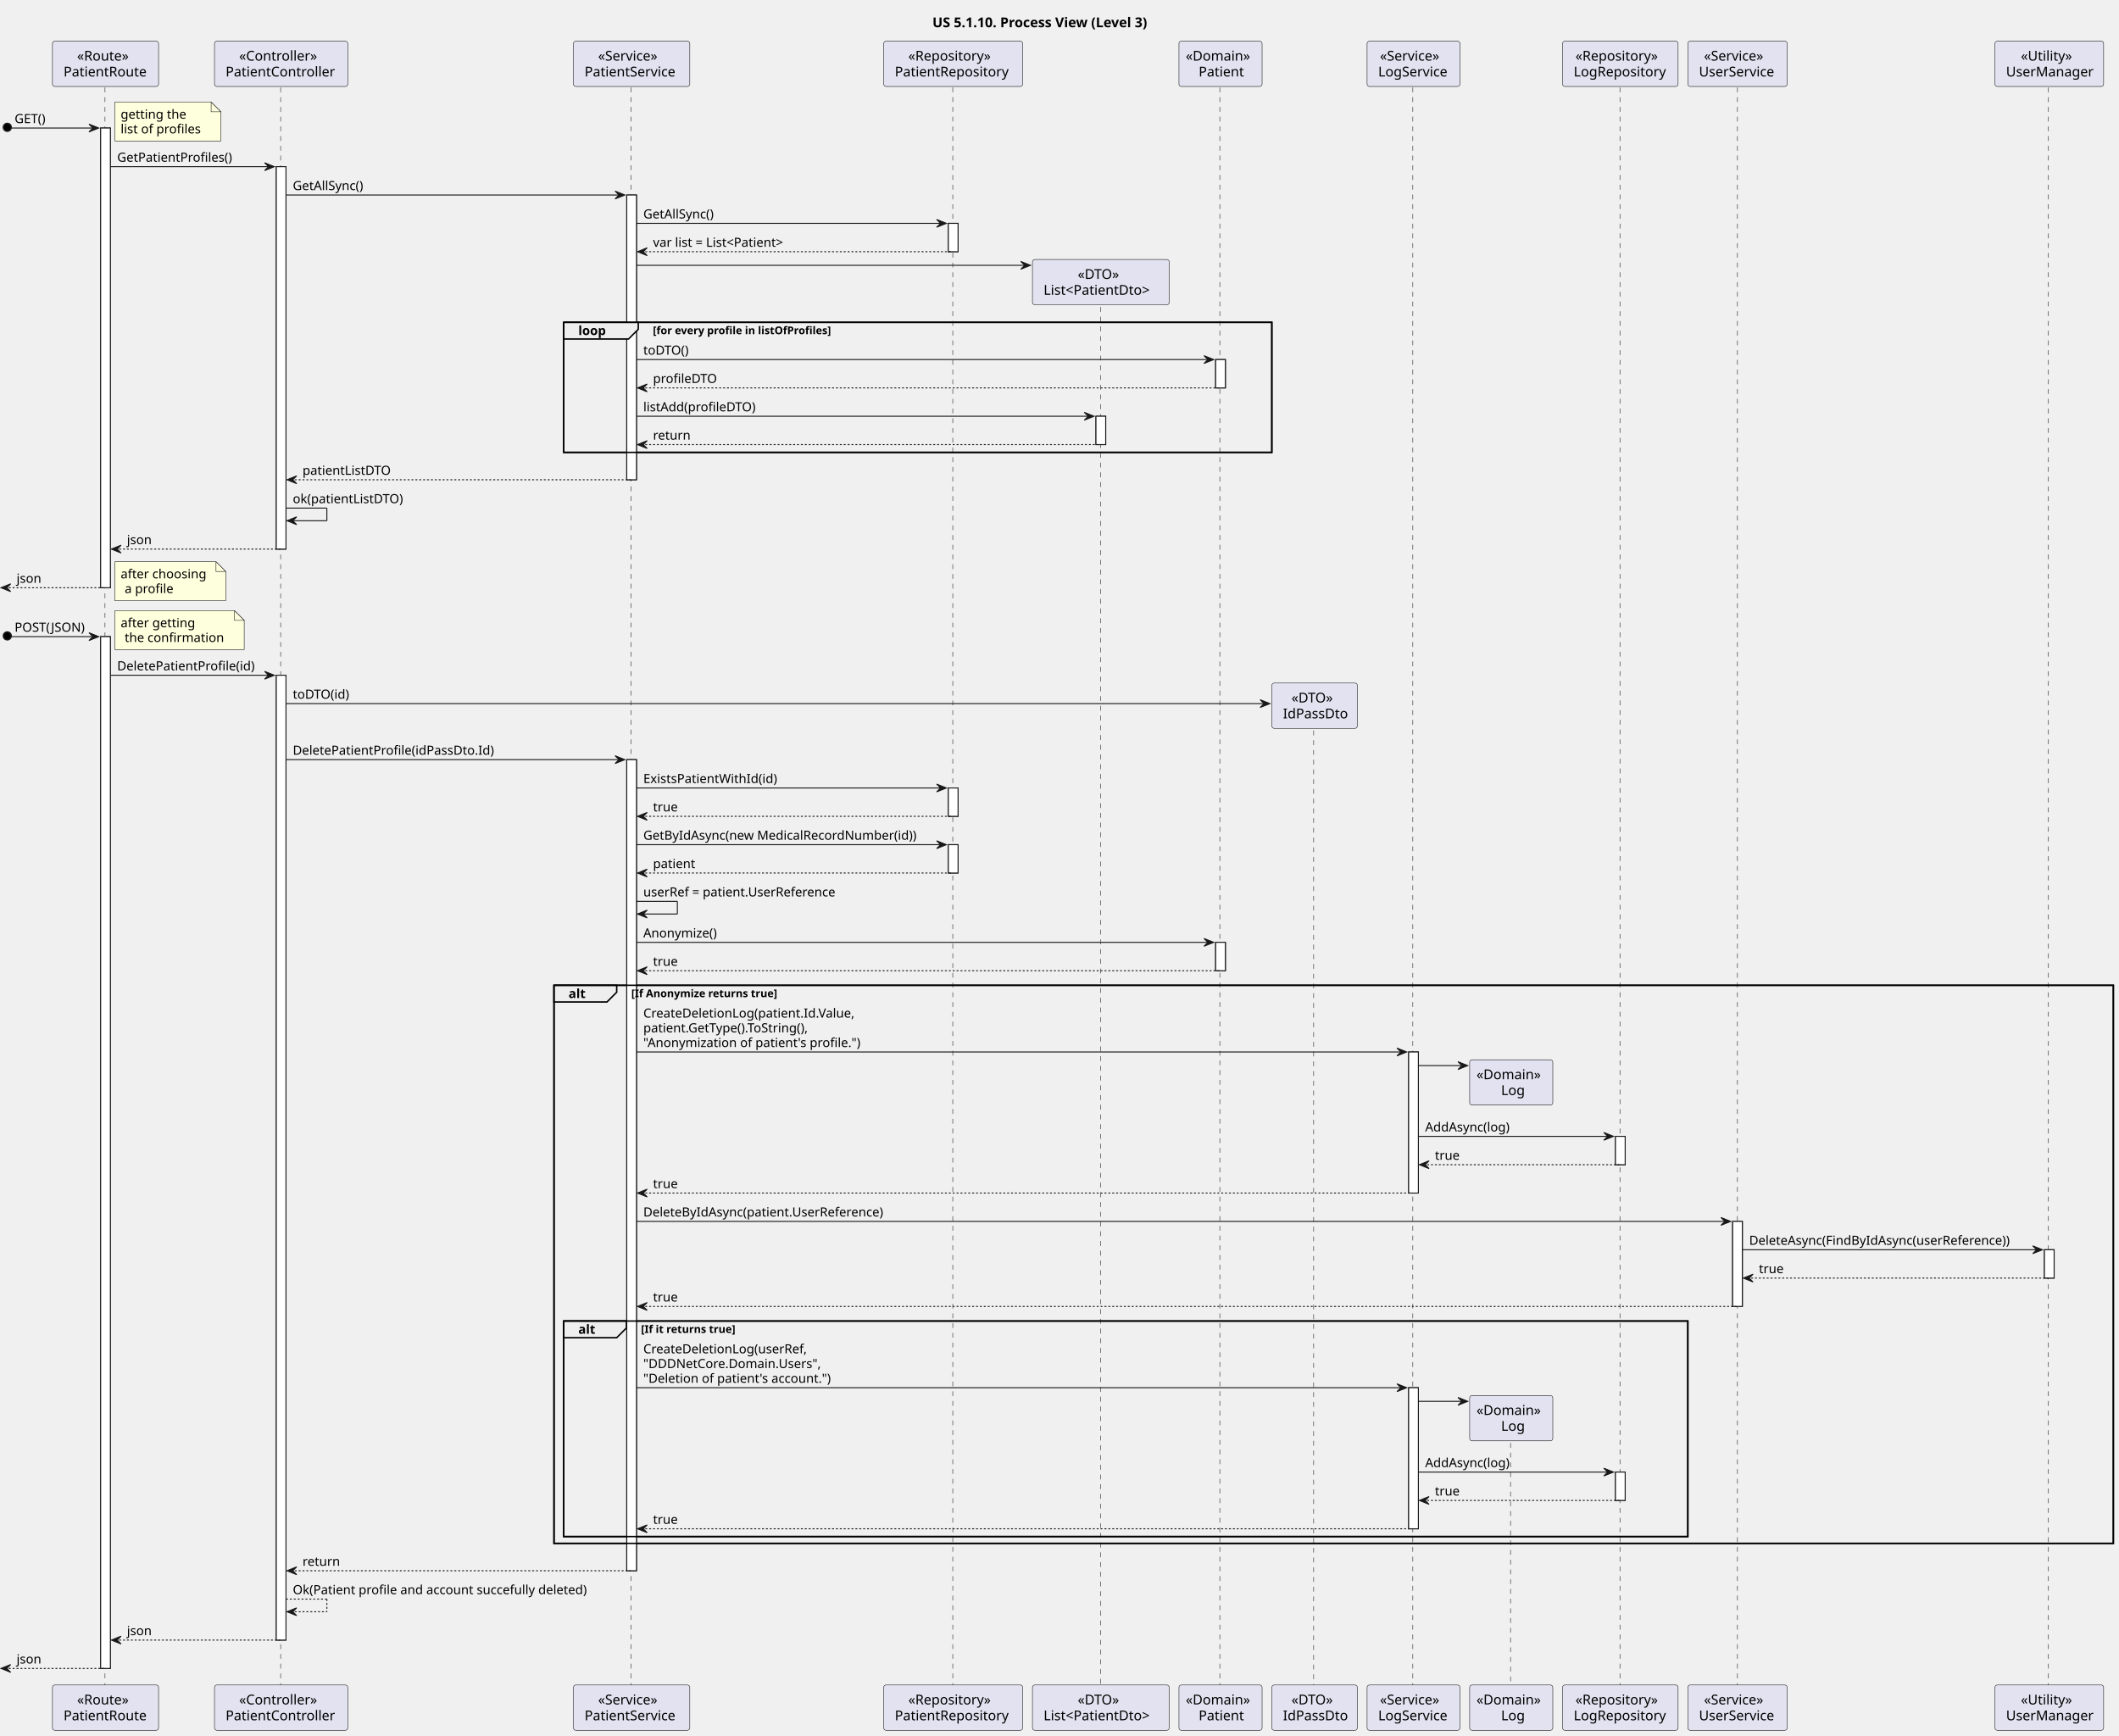
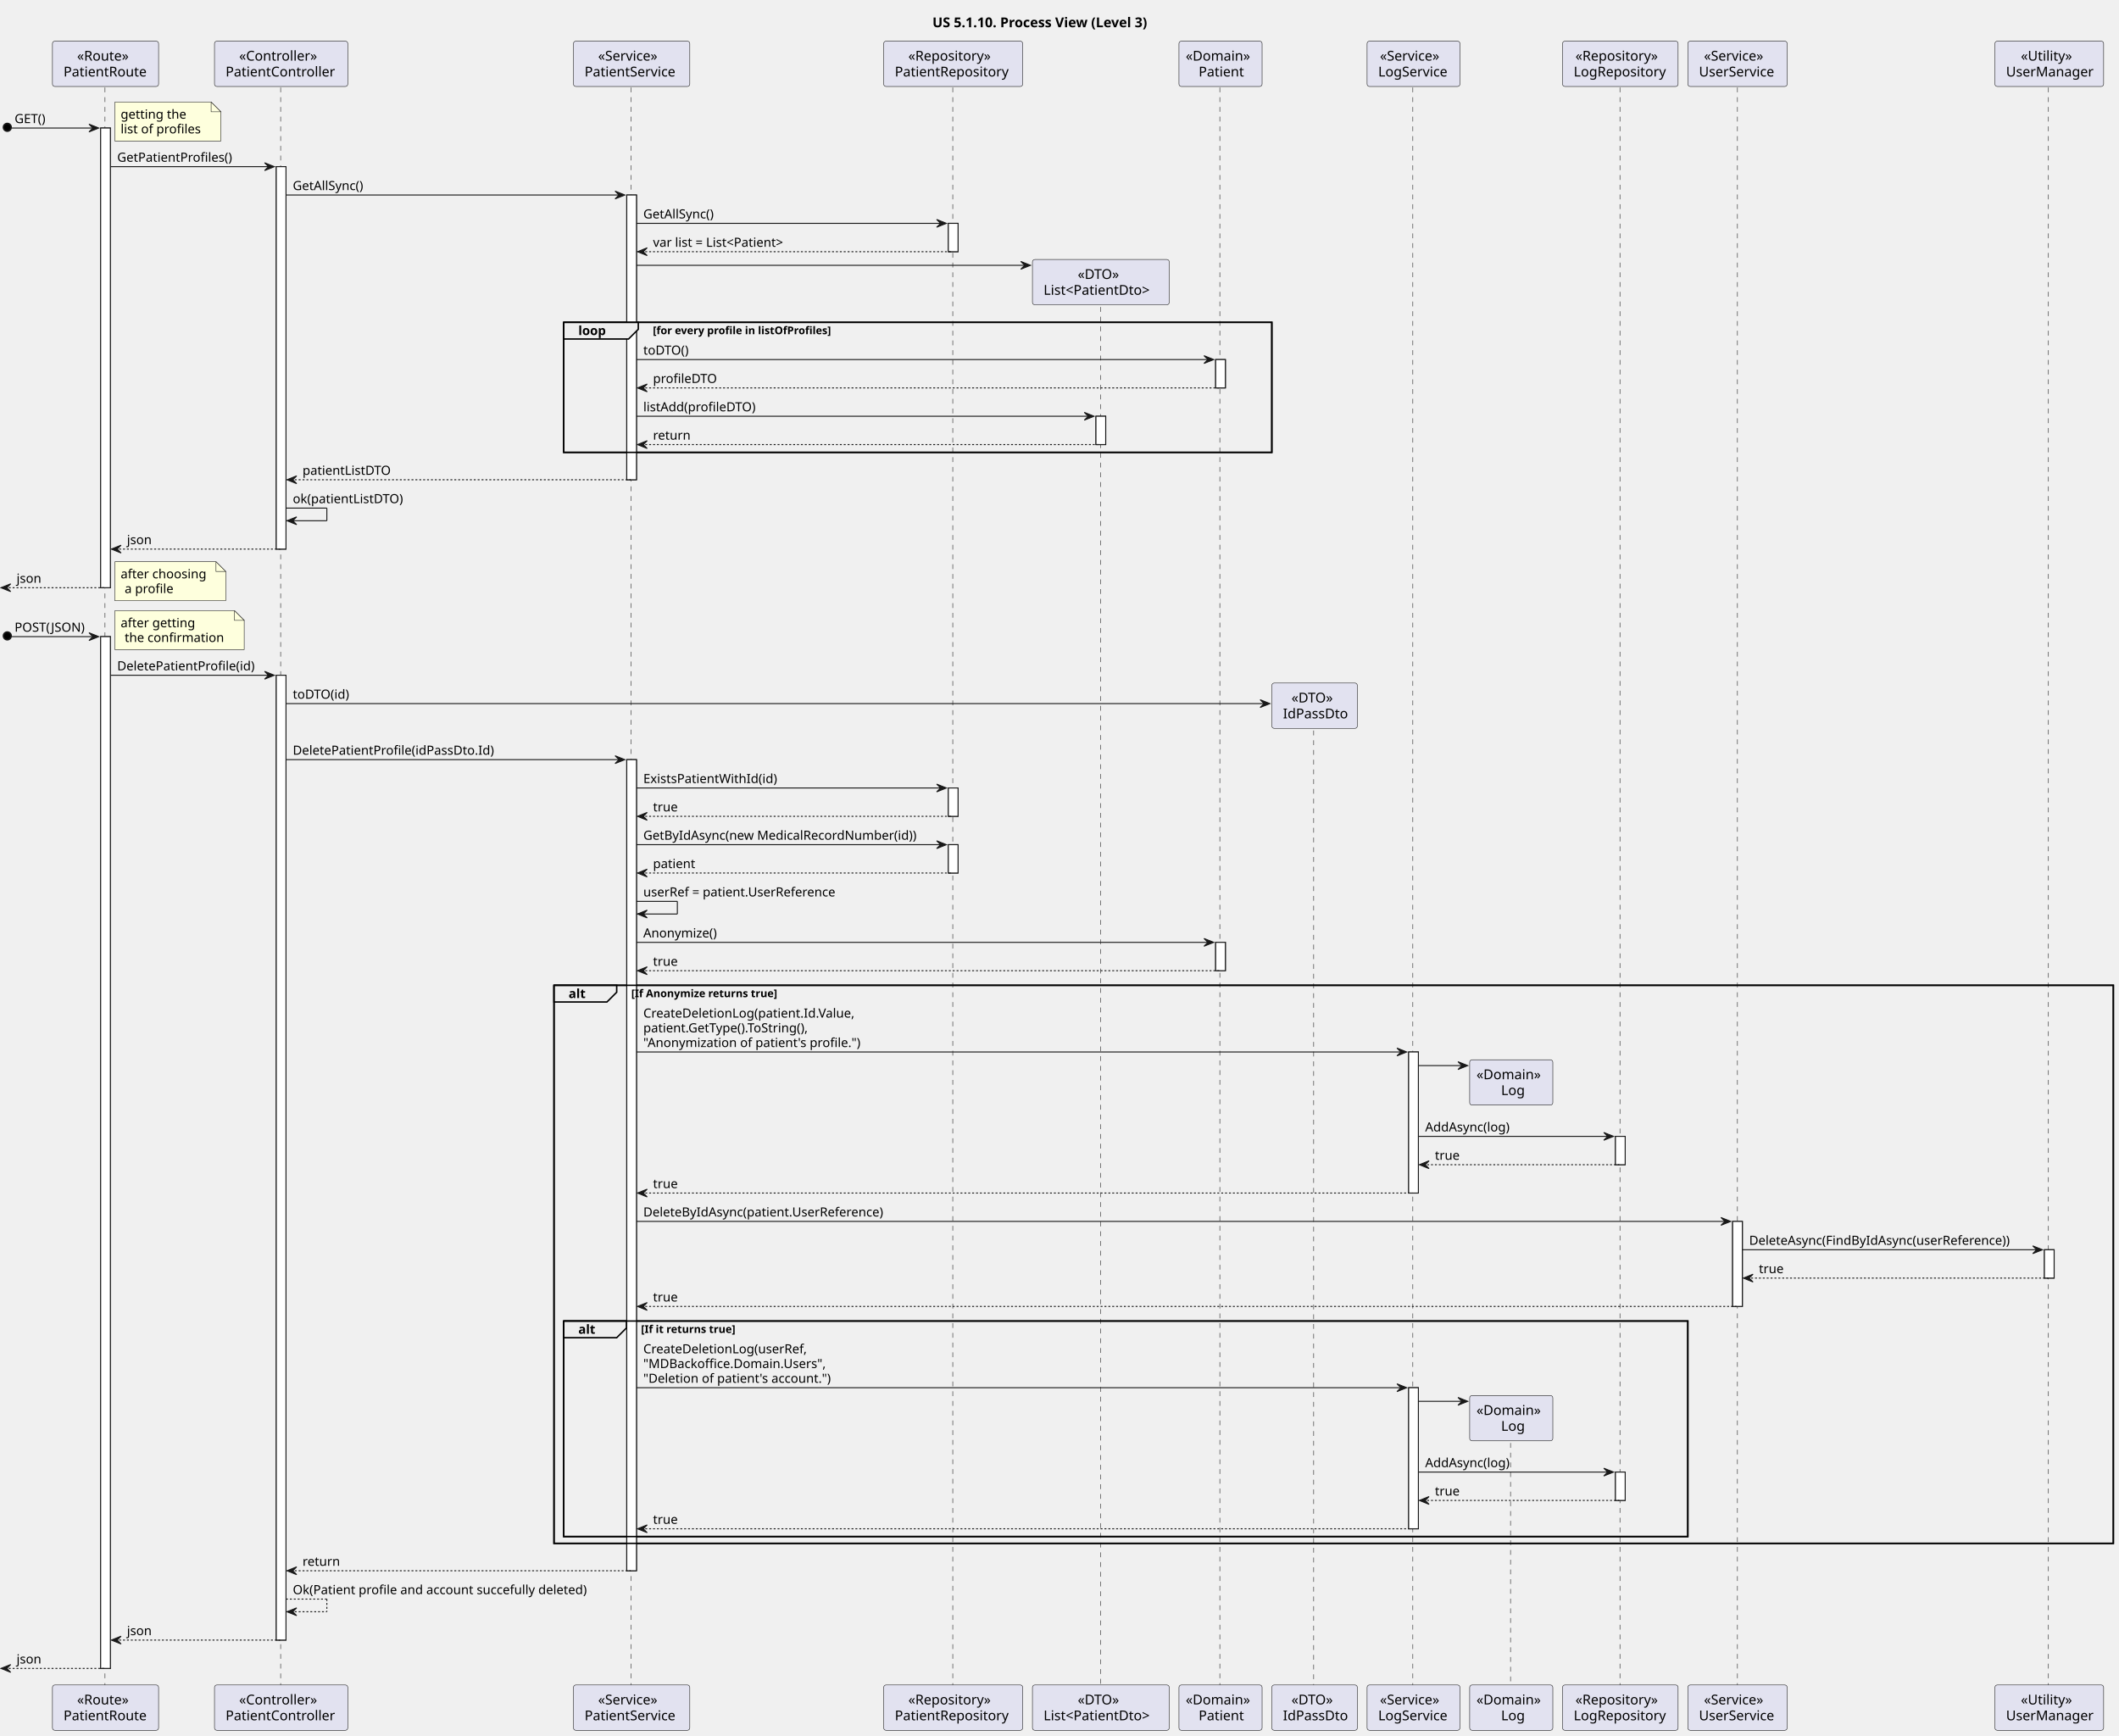
<svg xmlns="http://www.w3.org/2000/svg" contentStyleType="text/css" height="1784px" preserveAspectRatio="none" style="width:2178px;height:1784px;background:#FFFFFF;" version="1.1" viewBox="0 0 2178 1784" width="2178px" zoomAndPan="magnify">
  <defs />
  <g>
    <text fill="#000000" font-family="sans-serif" font-size="14" font-weight="bold" lengthAdjust="spacing" textLength="264.421" x="958.385" y="27.995">US 5.1.10. Process View (Level 3)</text>
    <rect fill="#FFFFFF" height="472.453" style="stroke:#181818;stroke-width:1.0;" width="10" x="103.451" y="131.59" />
    <rect fill="#FFFFFF" height="1060.465" style="stroke:#181818;stroke-width:1.0;" width="10" x="103.451" y="654.309" />
    <rect fill="#FFFFFF" height="393.055" style="stroke:#181818;stroke-width:1.0;" width="10" x="283.957" y="171.289" />
    <rect fill="#FFFFFF" height="991.633" style="stroke:#181818;stroke-width:1.0;" width="10" x="283.957" y="694.008" />
    <rect fill="#FFFFFF" height="292.656" style="stroke:#181818;stroke-width:1.0;" width="10" x="644.214" y="200.422" />
    <rect fill="#FFFFFF" height="833.641" style="stroke:#181818;stroke-width:1.0;" width="10" x="644.214" y="780.734" />
    <rect fill="#FFFFFF" height="29.133" style="stroke:#181818;stroke-width:1.0;" width="10" x="974.734" y="229.555" />
    <rect fill="#FFFFFF" height="29.133" style="stroke:#181818;stroke-width:1.0;" width="10" x="974.734" y="809.867" />
    <rect fill="#FFFFFF" height="29.133" style="stroke:#181818;stroke-width:1.0;" width="10" x="974.734" y="868.133" />
    <rect fill="#FFFFFF" height="29.133" style="stroke:#181818;stroke-width:1.0;" width="10" x="1126.48" y="427.812" />
    <rect fill="#FFFFFF" height="29.133" style="stroke:#181818;stroke-width:1.0;" width="10" x="1249.506" y="369.547" />
    <rect fill="#FFFFFF" height="29.133" style="stroke:#181818;stroke-width:1.0;" width="10" x="1249.506" y="968.531" />
    <rect fill="#FFFFFF" height="144.992" style="stroke:#181818;stroke-width:1.0;" width="10" x="1447.866" y="1081.195" />
    <rect fill="#FFFFFF" height="144.992" style="stroke:#181818;stroke-width:1.0;" width="10" x="1447.866" y="1426.25" />
    <rect fill="#FFFFFF" height="29.133" style="stroke:#181818;stroke-width:1.0;" width="10" x="1660.431" y="1167.922" />
    <rect fill="#FFFFFF" height="29.133" style="stroke:#181818;stroke-width:1.0;" width="10" x="1660.431" y="1512.977" />
    <rect fill="#FFFFFF" height="87.398" style="stroke:#181818;stroke-width:1.0;" width="10" x="1780.869" y="1255.32" />
    <rect fill="#FFFFFF" height="29.133" style="stroke:#181818;stroke-width:1.0;" width="10" x="2101.328" y="1284.453" />
    <rect fill="none" height="133.664" style="stroke:#000000;stroke-width:1.5;" width="727.804" x="579.43" y="331.281" />
    <rect fill="none" height="573.578" style="stroke:#000000;stroke-width:1.5;" width="1602.761" x="569.43" y="1012.664" />
    <rect fill="none" height="221.523" style="stroke:#000000;stroke-width:1.5;" width="1155.388" x="579.43" y="1357.719" />
    <line style="stroke:#181818;stroke-width:0.5;stroke-dasharray:5.0,5.0;" x1="107.904" x2="107.904" y1="89.891" y2="1732.773" />
    <line style="stroke:#181818;stroke-width:0.5;stroke-dasharray:5.0,5.0;" x1="288.457" x2="288.457" y1="89.891" y2="1732.773" />
    <line style="stroke:#181818;stroke-width:0.5;stroke-dasharray:5.0,5.0;" x1="648.43" x2="648.43" y1="89.891" y2="1732.773" />
    <line style="stroke:#181818;stroke-width:0.5;stroke-dasharray:5.0,5.0;" x1="979.285" x2="979.285" y1="89.891" y2="1732.773" />
    <line style="stroke:#181818;stroke-width:0.5;stroke-dasharray:5.0,5.0;" x1="1131.183" x2="1131.183" y1="305.484" y2="1732.773" />
    <line style="stroke:#181818;stroke-width:0.5;stroke-dasharray:5.0,5.0;" x1="1253.778" x2="1253.778" y1="89.891" y2="1732.773" />
    <line style="stroke:#181818;stroke-width:0.5;stroke-dasharray:5.0,5.0;" x1="1350.234" x2="1350.234" y1="740.805" y2="1732.773" />
    <line style="stroke:#181818;stroke-width:0.5;stroke-dasharray:5.0,5.0;" x1="1452.144" x2="1452.144" y1="89.891" y2="1732.773" />
    <line style="stroke:#181818;stroke-width:0.5;stroke-dasharray:5.0,5.0;" x1="1552.587" x2="1552.587" y1="1473.047" y2="1732.773" />
    <line style="stroke:#181818;stroke-width:0.5;stroke-dasharray:5.0,5.0;" x1="1665.043" x2="1665.043" y1="89.891" y2="1732.773" />
    <line style="stroke:#181818;stroke-width:0.5;stroke-dasharray:5.0,5.0;" x1="1785.818" x2="1785.818" y1="89.891" y2="1732.773" />
    <line style="stroke:#181818;stroke-width:0.5;stroke-dasharray:5.0,5.0;" x1="2105.464" x2="2105.464" y1="89.891" y2="1732.773" />
    <rect fill="#E2E2F0" height="46.594" rx="2.5" ry="2.5" style="stroke:#181818;stroke-width:0.5;" width="109.095" x="53.904" y="42.297" />
    <text fill="#000000" font-family="sans-serif" font-size="14" lengthAdjust="spacing" textLength="58.399" x="79.251" y="62.292">«Route»</text>
    <text fill="#000000" font-family="sans-serif" font-size="14" lengthAdjust="spacing" textLength="90.644" x="65.354" y="78.589">PatientRoute</text>
    <rect fill="#E2E2F0" height="46.594" rx="2.5" ry="2.5" style="stroke:#181818;stroke-width:0.5;" width="109.095" x="53.904" y="1731.773" />
    <text fill="#000000" font-family="sans-serif" font-size="14" lengthAdjust="spacing" textLength="58.399" x="79.251" y="1751.769">«Route»</text>
    <text fill="#000000" font-family="sans-serif" font-size="14" lengthAdjust="spacing" textLength="90.644" x="65.354" y="1768.065">PatientRoute</text>
    <rect fill="#E2E2F0" height="46.594" rx="2.5" ry="2.5" style="stroke:#181818;stroke-width:0.5;" width="136.999" x="220.458" y="42.297" />
    <text fill="#000000" font-family="sans-serif" font-size="14" lengthAdjust="spacing" textLength="86.304" x="245.805" y="62.292">«Controller»</text>
    <text fill="#000000" font-family="sans-serif" font-size="14" lengthAdjust="spacing" textLength="118.549" x="231.908" y="78.589">PatientController</text>
    <rect fill="#E2E2F0" height="46.594" rx="2.5" ry="2.5" style="stroke:#181818;stroke-width:0.5;" width="136.999" x="220.458" y="1731.773" />
    <text fill="#000000" font-family="sans-serif" font-size="14" lengthAdjust="spacing" textLength="86.304" x="245.805" y="1751.769">«Controller»</text>
    <text fill="#000000" font-family="sans-serif" font-size="14" lengthAdjust="spacing" textLength="118.549" x="231.908" y="1768.065">PatientController</text>
    <rect fill="#E2E2F0" height="46.594" rx="2.5" ry="2.5" style="stroke:#181818;stroke-width:0.5;" width="119.567" x="589.43" y="42.297" />
    <text fill="#000000" font-family="sans-serif" font-size="14" lengthAdjust="spacing" textLength="68.872" x="614.778" y="62.292">«Service»</text>
    <text fill="#000000" font-family="sans-serif" font-size="14" lengthAdjust="spacing" textLength="101.117" x="600.88" y="78.589">PatientService</text>
    <rect fill="#E2E2F0" height="46.594" rx="2.5" ry="2.5" style="stroke:#181818;stroke-width:0.5;" width="119.567" x="589.43" y="1731.773" />
    <text fill="#000000" font-family="sans-serif" font-size="14" lengthAdjust="spacing" textLength="68.872" x="614.778" y="1751.769">«Service»</text>
    <text fill="#000000" font-family="sans-serif" font-size="14" lengthAdjust="spacing" textLength="101.117" x="600.88" y="1768.065">PatientService</text>
    <rect fill="#E2E2F0" height="46.594" rx="2.5" ry="2.5" style="stroke:#181818;stroke-width:0.5;" width="142.898" x="908.285" y="42.297" />
    <text fill="#000000" font-family="sans-serif" font-size="14" lengthAdjust="spacing" textLength="92.203" x="933.632" y="62.292">«Repository»</text>
    <text fill="#000000" font-family="sans-serif" font-size="14" lengthAdjust="spacing" textLength="124.448" x="919.735" y="78.589">PatientRepository</text>
    <rect fill="#E2E2F0" height="46.594" rx="2.5" ry="2.5" style="stroke:#181818;stroke-width:0.5;" width="142.898" x="908.285" y="1731.773" />
    <text fill="#000000" font-family="sans-serif" font-size="14" lengthAdjust="spacing" textLength="92.203" x="933.632" y="1751.769">«Repository»</text>
    <text fill="#000000" font-family="sans-serif" font-size="14" lengthAdjust="spacing" textLength="124.448" x="919.735" y="1768.065">PatientRepository</text>
    <rect fill="#E2E2F0" height="46.594" rx="2.5" ry="2.5" style="stroke:#181818;stroke-width:0.5;" width="140.595" x="1061.183" y="1731.773" />
    <text fill="#000000" font-family="sans-serif" font-size="14" lengthAdjust="spacing" textLength="47.482" x="1107.739" y="1751.769">«DTO»</text>
    <text fill="#000000" font-family="sans-serif" font-size="14" lengthAdjust="spacing" textLength="122.144" x="1072.633" y="1768.065">List&lt;PatientDto&gt;</text>
    <rect fill="#E2E2F0" height="46.594" rx="2.5" ry="2.5" style="stroke:#181818;stroke-width:0.5;" width="85.456" x="1211.778" y="42.297" />
    <text fill="#000000" font-family="sans-serif" font-size="14" lengthAdjust="spacing" textLength="71.456" x="1218.778" y="62.292">«Domain»</text>
    <text fill="#000000" font-family="sans-serif" font-size="14" lengthAdjust="spacing" textLength="49.376" x="1232.043" y="78.589">Patient</text>
    <rect fill="#E2E2F0" height="46.594" rx="2.5" ry="2.5" style="stroke:#181818;stroke-width:0.5;" width="85.456" x="1211.778" y="1731.773" />
    <text fill="#000000" font-family="sans-serif" font-size="14" lengthAdjust="spacing" textLength="71.456" x="1218.778" y="1751.769">«Domain»</text>
    <text fill="#000000" font-family="sans-serif" font-size="14" lengthAdjust="spacing" textLength="49.376" x="1232.043" y="1768.065">Patient</text>
    <rect fill="#E2E2F0" height="46.594" rx="2.5" ry="2.5" style="stroke:#181818;stroke-width:0.5;" width="87.91" x="1307.234" y="1731.773" />
    <text fill="#000000" font-family="sans-serif" font-size="14" lengthAdjust="spacing" textLength="47.482" x="1327.448" y="1751.769">«DTO»</text>
    <text fill="#000000" font-family="sans-serif" font-size="14" lengthAdjust="spacing" textLength="69.46" x="1318.684" y="1768.065">IdPassDto</text>
    <rect fill="#E2E2F0" height="46.594" rx="2.5" ry="2.5" style="stroke:#181818;stroke-width:0.5;" width="95.443" x="1405.144" y="42.297" />
    <text fill="#000000" font-family="sans-serif" font-size="14" lengthAdjust="spacing" textLength="68.872" x="1418.43" y="62.292">«Service»</text>
    <text fill="#000000" font-family="sans-serif" font-size="14" lengthAdjust="spacing" textLength="76.993" x="1416.594" y="78.589">LogService</text>
    <rect fill="#E2E2F0" height="46.594" rx="2.5" ry="2.5" style="stroke:#181818;stroke-width:0.5;" width="95.443" x="1405.144" y="1731.773" />
    <text fill="#000000" font-family="sans-serif" font-size="14" lengthAdjust="spacing" textLength="68.872" x="1418.43" y="1751.769">«Service»</text>
    <text fill="#000000" font-family="sans-serif" font-size="14" lengthAdjust="spacing" textLength="76.993" x="1416.594" y="1768.065">LogService</text>
    <rect fill="#E2E2F0" height="46.594" rx="2.5" ry="2.5" style="stroke:#181818;stroke-width:0.5;" width="85.456" x="1510.587" y="1731.773" />
    <text fill="#000000" font-family="sans-serif" font-size="14" lengthAdjust="spacing" textLength="71.456" x="1517.587" y="1751.769">«Domain»</text>
    <text fill="#000000" font-family="sans-serif" font-size="14" lengthAdjust="spacing" textLength="25.252" x="1542.915" y="1768.065">Log</text>
    <rect fill="#E2E2F0" height="46.594" rx="2.5" ry="2.5" style="stroke:#181818;stroke-width:0.5;" width="118.774" x="1606.043" y="42.297" />
    <text fill="#000000" font-family="sans-serif" font-size="14" lengthAdjust="spacing" textLength="92.203" x="1619.329" y="62.292">«Repository»</text>
    <text fill="#000000" font-family="sans-serif" font-size="14" lengthAdjust="spacing" textLength="100.324" x="1617.494" y="78.589">LogRepository</text>
    <rect fill="#E2E2F0" height="46.594" rx="2.5" ry="2.5" style="stroke:#181818;stroke-width:0.5;" width="118.774" x="1606.043" y="1731.773" />
    <text fill="#000000" font-family="sans-serif" font-size="14" lengthAdjust="spacing" textLength="92.203" x="1619.329" y="1751.769">«Repository»</text>
    <text fill="#000000" font-family="sans-serif" font-size="14" lengthAdjust="spacing" textLength="100.324" x="1617.494" y="1768.065">LogRepository</text>
    <rect fill="#E2E2F0" height="46.594" rx="2.5" ry="2.5" style="stroke:#181818;stroke-width:0.5;" width="102.102" x="1734.818" y="42.297" />
    <text fill="#000000" font-family="sans-serif" font-size="14" lengthAdjust="spacing" textLength="68.872" x="1751.433" y="62.292">«Service»</text>
    <text fill="#000000" font-family="sans-serif" font-size="14" lengthAdjust="spacing" textLength="83.651" x="1746.268" y="78.589">UserService</text>
    <rect fill="#E2E2F0" height="46.594" rx="2.5" ry="2.5" style="stroke:#181818;stroke-width:0.5;" width="102.102" x="1734.818" y="1731.773" />
    <text fill="#000000" font-family="sans-serif" font-size="14" lengthAdjust="spacing" textLength="68.872" x="1751.433" y="1751.769">«Service»</text>
    <text fill="#000000" font-family="sans-serif" font-size="14" lengthAdjust="spacing" textLength="83.651" x="1746.268" y="1768.065">UserService</text>
    <rect fill="#E2E2F0" height="46.594" rx="2.5" ry="2.5" style="stroke:#181818;stroke-width:0.5;" width="111.727" x="2050.464" y="42.297" />
    <text fill="#000000" font-family="sans-serif" font-size="14" lengthAdjust="spacing" textLength="58.31" x="2077.172" y="62.292">«Utility»</text>
    <text fill="#000000" font-family="sans-serif" font-size="14" lengthAdjust="spacing" textLength="93.276" x="2061.915" y="78.589">UserManager</text>
    <rect fill="#E2E2F0" height="46.594" rx="2.5" ry="2.5" style="stroke:#181818;stroke-width:0.5;" width="111.727" x="2050.464" y="1731.773" />
    <text fill="#000000" font-family="sans-serif" font-size="14" lengthAdjust="spacing" textLength="58.31" x="2077.172" y="1751.769">«Utility»</text>
    <text fill="#000000" font-family="sans-serif" font-size="14" lengthAdjust="spacing" textLength="93.276" x="2061.915" y="1768.065">UserManager</text>
    <rect fill="#FFFFFF" height="472.453" style="stroke:#181818;stroke-width:1.0;" width="10" x="103.451" y="131.59" />
    <rect fill="#FFFFFF" height="1060.465" style="stroke:#181818;stroke-width:1.0;" width="10" x="103.451" y="654.309" />
    <rect fill="#FFFFFF" height="393.055" style="stroke:#181818;stroke-width:1.0;" width="10" x="283.957" y="171.289" />
    <rect fill="#FFFFFF" height="991.633" style="stroke:#181818;stroke-width:1.0;" width="10" x="283.957" y="694.008" />
    <rect fill="#FFFFFF" height="292.656" style="stroke:#181818;stroke-width:1.0;" width="10" x="644.214" y="200.422" />
    <rect fill="#FFFFFF" height="833.641" style="stroke:#181818;stroke-width:1.0;" width="10" x="644.214" y="780.734" />
    <rect fill="#FFFFFF" height="29.133" style="stroke:#181818;stroke-width:1.0;" width="10" x="974.734" y="229.555" />
    <rect fill="#FFFFFF" height="29.133" style="stroke:#181818;stroke-width:1.0;" width="10" x="974.734" y="809.867" />
    <rect fill="#FFFFFF" height="29.133" style="stroke:#181818;stroke-width:1.0;" width="10" x="974.734" y="868.133" />
    <rect fill="#FFFFFF" height="29.133" style="stroke:#181818;stroke-width:1.0;" width="10" x="1126.48" y="427.812" />
    <rect fill="#FFFFFF" height="29.133" style="stroke:#181818;stroke-width:1.0;" width="10" x="1249.506" y="369.547" />
    <rect fill="#FFFFFF" height="29.133" style="stroke:#181818;stroke-width:1.0;" width="10" x="1249.506" y="968.531" />
    <rect fill="#FFFFFF" height="144.992" style="stroke:#181818;stroke-width:1.0;" width="10" x="1447.866" y="1081.195" />
    <rect fill="#FFFFFF" height="144.992" style="stroke:#181818;stroke-width:1.0;" width="10" x="1447.866" y="1426.25" />
    <rect fill="#FFFFFF" height="29.133" style="stroke:#181818;stroke-width:1.0;" width="10" x="1660.431" y="1167.922" />
    <rect fill="#FFFFFF" height="29.133" style="stroke:#181818;stroke-width:1.0;" width="10" x="1660.431" y="1512.977" />
    <rect fill="#FFFFFF" height="87.398" style="stroke:#181818;stroke-width:1.0;" width="10" x="1780.869" y="1255.32" />
    <rect fill="#FFFFFF" height="29.133" style="stroke:#181818;stroke-width:1.0;" width="10" x="2101.328" y="1284.453" />
    <ellipse cx="7.5" cy="130.84" fill="#000000" rx="4" ry="4" style="stroke:#181818;stroke-width:1.5;" />
    <polygon fill="#181818" points="91.451,127.59,101.451,131.59,91.451,135.59,95.451,131.59" style="stroke:#181818;stroke-width:1.0;" />
    <line style="stroke:#181818;stroke-width:1.0;" x1="12" x2="97.451" y1="131.59" y2="131.59" />
    <text fill="#000000" font-family="sans-serif" font-size="13" lengthAdjust="spacing" textLength="36.372" x="15" y="126.524">GET()</text>
    <path d="M118,104.891 L118,144.891 L227,144.891 L227,114.891 L217,104.891 L118,104.891 " fill="#FEFFDD" style="stroke:#181818;stroke-width:0.5;" />
    <path d="M217,104.891 L217,114.891 L227,114.891 L217,104.891 " fill="#FEFFDD" style="stroke:#181818;stroke-width:0.5;" />
    <text fill="#000000" font-family="sans-serif" font-size="13" lengthAdjust="spacing" textLength="72.014" x="124" y="121.957">getting the</text>
    <text fill="#000000" font-family="sans-serif" font-size="13" lengthAdjust="spacing" textLength="88.01" x="124" y="137.09">list of profiles</text>
    <polygon fill="#181818" points="271.957,167.289,281.957,171.289,271.957,175.289,275.957,171.289" style="stroke:#181818;stroke-width:1.0;" />
    <line style="stroke:#181818;stroke-width:1.0;" x1="113.451" x2="277.957" y1="171.289" y2="171.289" />
    <text fill="#000000" font-family="sans-serif" font-size="13" lengthAdjust="spacing" textLength="126.871" x="120.451" y="166.223">GetPatientProfiles()</text>
    <polygon fill="#181818" points="632.214,196.422,642.214,200.422,632.214,204.422,636.214,200.422" style="stroke:#181818;stroke-width:1.0;" />
    <line style="stroke:#181818;stroke-width:1.0;" x1="293.957" x2="638.214" y1="200.422" y2="200.422" />
    <text fill="#000000" font-family="sans-serif" font-size="13" lengthAdjust="spacing" textLength="80.761" x="300.957" y="195.356">GetAllSync()</text>
    <polygon fill="#181818" points="962.734,225.555,972.734,229.555,962.734,233.555,966.734,229.555" style="stroke:#181818;stroke-width:1.0;" />
    <line style="stroke:#181818;stroke-width:1.0;" x1="654.214" x2="968.734" y1="229.555" y2="229.555" />
    <text fill="#000000" font-family="sans-serif" font-size="13" lengthAdjust="spacing" textLength="80.761" x="661.214" y="224.489">GetAllSync()</text>
    <polygon fill="#181818" points="665.214,254.688,655.214,258.688,665.214,262.688,661.214,258.688" style="stroke:#181818;stroke-width:1.0;" />
    <line style="stroke:#181818;stroke-width:1.0;stroke-dasharray:2.0,2.0;" x1="659.214" x2="978.734" y1="258.688" y2="258.688" />
    <text fill="#000000" font-family="sans-serif" font-size="13" lengthAdjust="spacing" textLength="153.747" x="671.214" y="253.622">var list = List&lt;Patient&gt;</text>
    <polygon fill="#181818" points="1049.183,268.688,1059.183,272.688,1049.183,276.688,1053.183,272.688" style="stroke:#181818;stroke-width:1.0;" />
    <line style="stroke:#181818;stroke-width:1.0;" x1="654.214" x2="1055.183" y1="272.688" y2="272.688" />
    <rect fill="#E2E2F0" height="46.594" rx="2.5" ry="2.5" style="stroke:#181818;stroke-width:0.5;" width="140.595" x="1061.183" y="266.688" />
    <text fill="#000000" font-family="sans-serif" font-size="14" lengthAdjust="spacing" textLength="47.482" x="1107.739" y="286.683">«DTO»</text>
    <text fill="#000000" font-family="sans-serif" font-size="14" lengthAdjust="spacing" textLength="122.144" x="1072.633" y="302.979">List&lt;PatientDto&gt;</text>
    <path d="M579.43,331.281 L656.054,331.281 L656.054,338.414 L646.054,348.414 L579.43,348.414 L579.43,331.281 " fill="#EEEEEE" style="stroke:#000000;stroke-width:1.5;" />
    <rect fill="none" height="133.664" style="stroke:#000000;stroke-width:1.5;" width="727.804" x="579.43" y="331.281" />
    <text fill="#000000" font-family="sans-serif" font-size="13" font-weight="bold" lengthAdjust="spacing" textLength="31.624" x="594.43" y="344.348">loop</text>
    <text fill="#000000" font-family="sans-serif" font-size="11" font-weight="bold" lengthAdjust="spacing" textLength="210.934" x="671.054" y="343.492">[for every profile in listOfProfiles]</text>
    <polygon fill="#181818" points="1237.506,365.547,1247.506,369.547,1237.506,373.547,1241.506,369.547" style="stroke:#181818;stroke-width:1.0;" />
    <line style="stroke:#181818;stroke-width:1.0;" x1="654.214" x2="1243.506" y1="369.547" y2="369.547" />
    <text fill="#000000" font-family="sans-serif" font-size="13" lengthAdjust="spacing" textLength="51.378" x="661.214" y="364.481">toDTO()</text>
    <polygon fill="#181818" points="665.214,394.68,655.214,398.68,665.214,402.68,661.214,398.68" style="stroke:#181818;stroke-width:1.0;" />
    <line style="stroke:#181818;stroke-width:1.0;stroke-dasharray:2.0,2.0;" x1="659.214" x2="1253.506" y1="398.68" y2="398.68" />
    <text fill="#000000" font-family="sans-serif" font-size="13" lengthAdjust="spacing" textLength="69.532" x="671.214" y="393.614">profileDTO</text>
    <polygon fill="#181818" points="1114.48,423.812,1124.48,427.812,1114.48,431.812,1118.48,427.812" style="stroke:#181818;stroke-width:1.0;" />
    <line style="stroke:#181818;stroke-width:1.0;" x1="654.214" x2="1120.48" y1="427.812" y2="427.812" />
    <text fill="#000000" font-family="sans-serif" font-size="13" lengthAdjust="spacing" textLength="124.166" x="661.214" y="422.747">listAdd(profileDTO)</text>
    <polygon fill="#181818" points="665.214,452.945,655.214,456.945,665.214,460.945,661.214,456.945" style="stroke:#181818;stroke-width:1.0;" />
    <line style="stroke:#181818;stroke-width:1.0;stroke-dasharray:2.0,2.0;" x1="659.214" x2="1130.48" y1="456.945" y2="456.945" />
    <text fill="#000000" font-family="sans-serif" font-size="13" lengthAdjust="spacing" textLength="40.263" x="671.214" y="451.879">return</text>
    <polygon fill="#181818" points="304.957,489.078,294.957,493.078,304.957,497.078,300.957,493.078" style="stroke:#181818;stroke-width:1.0;" />
    <line style="stroke:#181818;stroke-width:1.0;stroke-dasharray:2.0,2.0;" x1="298.957" x2="648.214" y1="493.078" y2="493.078" />
    <text fill="#000000" font-family="sans-serif" font-size="13" lengthAdjust="spacing" textLength="97.17" x="310.957" y="488.012">patientListDTO</text>
    <line style="stroke:#181818;stroke-width:1.0;" x1="293.957" x2="335.957" y1="522.211" y2="522.211" />
    <line style="stroke:#181818;stroke-width:1.0;" x1="335.957" x2="335.957" y1="522.211" y2="535.211" />
    <line style="stroke:#181818;stroke-width:1.0;" x1="294.957" x2="335.957" y1="535.211" y2="535.211" />
    <polygon fill="#181818" points="304.957,531.211,294.957,535.211,304.957,539.211,300.957,535.211" style="stroke:#181818;stroke-width:1.0;" />
    <text fill="#000000" font-family="sans-serif" font-size="13" lengthAdjust="spacing" textLength="122.795" x="300.957" y="517.145">ok(patientListDTO)</text>
    <polygon fill="#181818" points="124.451,560.344,114.451,564.344,124.451,568.344,120.451,564.344" style="stroke:#181818;stroke-width:1.0;" />
    <line style="stroke:#181818;stroke-width:1.0;stroke-dasharray:2.0,2.0;" x1="118.451" x2="287.957" y1="564.344" y2="564.344" />
    <text fill="#000000" font-family="sans-serif" font-size="13" lengthAdjust="spacing" textLength="26.578" x="130.451" y="559.278">json</text>
    <polygon fill="#181818" points="11,600.043,1,604.043,11,608.043,7,604.043" style="stroke:#181818;stroke-width:1.0;" />
    <line style="stroke:#181818;stroke-width:1.0;stroke-dasharray:2.0,2.0;" x1="5" x2="107.451" y1="604.043" y2="604.043" />
    <text fill="#000000" font-family="sans-serif" font-size="13" lengthAdjust="spacing" textLength="26.578" x="17" y="598.977">json</text>
    <path d="M118,577.344 L118,617.344 L232,617.344 L232,587.344 L222,577.344 L118,577.344 " fill="#FEFFDD" style="stroke:#181818;stroke-width:0.5;" />
    <path d="M222,577.344 L222,587.344 L232,587.344 L222,577.344 " fill="#FEFFDD" style="stroke:#181818;stroke-width:0.5;" />
    <text fill="#000000" font-family="sans-serif" font-size="13" lengthAdjust="spacing" textLength="93.285" x="124" y="594.411">after choosing</text>
    <text fill="#000000" font-family="sans-serif" font-size="13" lengthAdjust="spacing" textLength="53.447" x="128.132" y="609.543">a profile</text>
    <ellipse cx="7.5" cy="653.559" fill="#000000" rx="4" ry="4" style="stroke:#181818;stroke-width:1.5;" />
    <polygon fill="#181818" points="91.451,650.309,101.451,654.309,91.451,658.309,95.451,654.309" style="stroke:#181818;stroke-width:1.0;" />
    <line style="stroke:#181818;stroke-width:1.0;" x1="12" x2="97.451" y1="654.309" y2="654.309" />
    <text fill="#000000" font-family="sans-serif" font-size="13" lengthAdjust="spacing" textLength="76.451" x="15" y="649.243">POST(JSON)</text>
    <path d="M118,627.609 L118,667.609 L251,667.609 L251,637.609 L241,627.609 L118,627.609 " fill="#FEFFDD" style="stroke:#181818;stroke-width:0.5;" />
    <path d="M241,627.609 L241,637.609 L251,637.609 L241,627.609 " fill="#FEFFDD" style="stroke:#181818;stroke-width:0.5;" />
    <text fill="#000000" font-family="sans-serif" font-size="13" lengthAdjust="spacing" textLength="81.663" x="124" y="644.676">after getting</text>
    <text fill="#000000" font-family="sans-serif" font-size="13" lengthAdjust="spacing" textLength="107.872" x="128.132" y="659.809">the confirmation</text>
    <polygon fill="#181818" points="271.957,690.008,281.957,694.008,271.957,698.008,275.957,694.008" style="stroke:#181818;stroke-width:1.0;" />
    <line style="stroke:#181818;stroke-width:1.0;" x1="113.451" x2="277.957" y1="694.008" y2="694.008" />
    <text fill="#000000" font-family="sans-serif" font-size="13" lengthAdjust="spacing" textLength="151.506" x="120.451" y="688.942">DeletePatientProfile(id)</text>
    <polygon fill="#181818" points="1295.234,719.141,1305.234,723.141,1295.234,727.141,1299.234,723.141" style="stroke:#181818;stroke-width:1.0;" />
    <line style="stroke:#181818;stroke-width:1.0;" x1="293.957" x2="1301.234" y1="723.141" y2="723.141" />
    <text fill="#000000" font-family="sans-serif" font-size="13" lengthAdjust="spacing" textLength="63.242" x="300.957" y="718.075">toDTO(id)</text>
    <rect fill="#E2E2F0" height="46.594" rx="2.5" ry="2.5" style="stroke:#181818;stroke-width:0.5;" width="87.91" x="1307.234" y="702.008" />
    <text fill="#000000" font-family="sans-serif" font-size="14" lengthAdjust="spacing" textLength="47.482" x="1327.448" y="722.003">«DTO»</text>
    <text fill="#000000" font-family="sans-serif" font-size="14" lengthAdjust="spacing" textLength="69.46" x="1318.684" y="738.3">IdPassDto</text>
    <polygon fill="#181818" points="632.214,776.734,642.214,780.734,632.214,784.734,636.214,780.734" style="stroke:#181818;stroke-width:1.0;" />
    <line style="stroke:#181818;stroke-width:1.0;" x1="293.957" x2="638.214" y1="780.734" y2="780.734" />
    <text fill="#000000" font-family="sans-serif" font-size="13" lengthAdjust="spacing" textLength="220.137" x="300.957" y="775.668">DeletePatientProfile(idPassDto.Id)</text>
    <polygon fill="#181818" points="962.734,805.867,972.734,809.867,962.734,813.867,966.734,809.867" style="stroke:#181818;stroke-width:1.0;" />
    <line style="stroke:#181818;stroke-width:1.0;" x1="654.214" x2="968.734" y1="809.867" y2="809.867" />
    <text fill="#000000" font-family="sans-serif" font-size="13" lengthAdjust="spacing" textLength="147.907" x="661.214" y="804.801">ExistsPatientWithId(id)</text>
    <polygon fill="#181818" points="665.214,835,655.214,839,665.214,843,661.214,839" style="stroke:#181818;stroke-width:1.0;" />
    <line style="stroke:#181818;stroke-width:1.0;stroke-dasharray:2.0,2.0;" x1="659.214" x2="978.734" y1="839" y2="839" />
    <text fill="#000000" font-family="sans-serif" font-size="13" lengthAdjust="spacing" textLength="26.679" x="671.214" y="833.934">true</text>
    <polygon fill="#181818" points="962.734,864.133,972.734,868.133,962.734,872.133,966.734,868.133" style="stroke:#181818;stroke-width:1.0;" />
    <line style="stroke:#181818;stroke-width:1.0;" x1="654.214" x2="968.734" y1="868.133" y2="868.133" />
    <text fill="#000000" font-family="sans-serif" font-size="13" lengthAdjust="spacing" textLength="301.52" x="661.214" y="863.067">GetByIdAsync(new MedicalRecordNumber(id))</text>
    <polygon fill="#181818" points="665.214,893.266,655.214,897.266,665.214,901.266,661.214,897.266" style="stroke:#181818;stroke-width:1.0;" />
    <line style="stroke:#181818;stroke-width:1.0;stroke-dasharray:2.0,2.0;" x1="659.214" x2="978.734" y1="897.266" y2="897.266" />
    <text fill="#000000" font-family="sans-serif" font-size="13" lengthAdjust="spacing" textLength="46.262" x="671.214" y="892.2">patient</text>
    <line style="stroke:#181818;stroke-width:1.0;" x1="654.214" x2="696.214" y1="926.398" y2="926.398" />
    <line style="stroke:#181818;stroke-width:1.0;" x1="696.214" x2="696.214" y1="926.398" y2="939.398" />
    <line style="stroke:#181818;stroke-width:1.0;" x1="655.214" x2="696.214" y1="939.398" y2="939.398" />
    <polygon fill="#181818" points="665.214,935.398,655.214,939.398,665.214,943.398,661.214,939.398" style="stroke:#181818;stroke-width:1.0;" />
    <text fill="#000000" font-family="sans-serif" font-size="13" lengthAdjust="spacing" textLength="215.477" x="661.214" y="921.332">userRef = patient.UserReference</text>
    <polygon fill="#181818" points="1237.506,964.531,1247.506,968.531,1237.506,972.531,1241.506,968.531" style="stroke:#181818;stroke-width:1.0;" />
    <line style="stroke:#181818;stroke-width:1.0;" x1="654.214" x2="1243.506" y1="968.531" y2="968.531" />
    <text fill="#000000" font-family="sans-serif" font-size="13" lengthAdjust="spacing" textLength="82.259" x="661.214" y="963.465">Anonymize()</text>
    <polygon fill="#181818" points="665.214,993.664,655.214,997.664,665.214,1001.664,661.214,997.664" style="stroke:#181818;stroke-width:1.0;" />
    <line style="stroke:#181818;stroke-width:1.0;stroke-dasharray:2.0,2.0;" x1="659.214" x2="1253.506" y1="997.664" y2="997.664" />
    <text fill="#000000" font-family="sans-serif" font-size="13" lengthAdjust="spacing" textLength="26.679" x="671.214" y="992.598">true</text>
    <path d="M569.43,1012.664 L633.873,1012.664 L633.873,1019.797 L623.873,1029.797 L569.43,1029.797 L569.43,1012.664 " fill="#EEEEEE" style="stroke:#000000;stroke-width:1.5;" />
    <rect fill="none" height="573.578" style="stroke:#000000;stroke-width:1.5;" width="1602.761" x="569.43" y="1012.664" />
    <text fill="#000000" font-family="sans-serif" font-size="13" font-weight="bold" lengthAdjust="spacing" textLength="19.443" x="584.43" y="1025.731">alt</text>
    <text fill="#000000" font-family="sans-serif" font-size="11" font-weight="bold" lengthAdjust="spacing" textLength="170.172" x="648.873" y="1024.874">[If Anonymize returns true]</text>
    <polygon fill="#181818" points="1435.866,1077.195,1445.866,1081.195,1435.866,1085.195,1439.866,1081.195" style="stroke:#181818;stroke-width:1.0;" />
    <line style="stroke:#181818;stroke-width:1.0;" x1="654.214" x2="1441.866" y1="1081.195" y2="1081.195" />
    <text fill="#000000" font-family="sans-serif" font-size="13" lengthAdjust="spacing" textLength="233.975" x="661.214" y="1045.864">CreateDeletionLog(patient.Id.Value,</text>
    <text fill="#000000" font-family="sans-serif" font-size="13" lengthAdjust="spacing" textLength="188.69" x="661.214" y="1060.997">patient.GetType().ToString(),</text>
    <text fill="#000000" font-family="sans-serif" font-size="13" lengthAdjust="spacing" textLength="241.033" x="661.214" y="1076.129">"Anonymization of patient's profile.")</text>
    <polygon fill="#181818" points="1498.587,1091.195,1508.587,1095.195,1498.587,1099.195,1502.587,1095.195" style="stroke:#181818;stroke-width:1.0;" />
    <line style="stroke:#181818;stroke-width:1.0;" x1="1457.866" x2="1504.587" y1="1095.195" y2="1095.195" />
    <rect fill="#E2E2F0" height="46.594" rx="2.5" ry="2.5" style="stroke:#181818;stroke-width:0.5;" width="85.456" x="1510.587" y="1089.195" />
    <text fill="#000000" font-family="sans-serif" font-size="14" lengthAdjust="spacing" textLength="71.456" x="1517.587" y="1109.19">«Domain»</text>
    <text fill="#000000" font-family="sans-serif" font-size="14" lengthAdjust="spacing" textLength="25.252" x="1542.915" y="1125.487">Log</text>
    <polygon fill="#181818" points="1648.431,1163.922,1658.431,1167.922,1648.431,1171.922,1652.431,1167.922" style="stroke:#181818;stroke-width:1.0;" />
    <line style="stroke:#181818;stroke-width:1.0;" x1="1457.866" x2="1654.431" y1="1167.922" y2="1167.922" />
    <text fill="#000000" font-family="sans-serif" font-size="13" lengthAdjust="spacing" textLength="94.104" x="1464.866" y="1162.856">AddAsync(log)</text>
    <polygon fill="#181818" points="1468.866,1193.055,1458.866,1197.055,1468.866,1201.055,1464.866,1197.055" style="stroke:#181818;stroke-width:1.0;" />
    <line style="stroke:#181818;stroke-width:1.0;stroke-dasharray:2.0,2.0;" x1="1462.866" x2="1664.431" y1="1197.055" y2="1197.055" />
    <text fill="#000000" font-family="sans-serif" font-size="13" lengthAdjust="spacing" textLength="26.679" x="1474.866" y="1191.989">true</text>
    <polygon fill="#181818" points="665.214,1222.188,655.214,1226.188,665.214,1230.188,661.214,1226.188" style="stroke:#181818;stroke-width:1.0;" />
    <line style="stroke:#181818;stroke-width:1.0;stroke-dasharray:2.0,2.0;" x1="659.214" x2="1451.866" y1="1226.188" y2="1226.188" />
    <text fill="#000000" font-family="sans-serif" font-size="13" lengthAdjust="spacing" textLength="26.679" x="671.214" y="1221.122">true</text>
    <polygon fill="#181818" points="1768.869,1251.32,1778.869,1255.32,1768.869,1259.32,1772.869,1255.32" style="stroke:#181818;stroke-width:1.0;" />
    <line style="stroke:#181818;stroke-width:1.0;" x1="654.214" x2="1774.869" y1="1255.32" y2="1255.32" />
    <text fill="#000000" font-family="sans-serif" font-size="13" lengthAdjust="spacing" textLength="266.659" x="661.214" y="1250.254">DeleteByIdAsync(patient.UserReference)</text>
    <polygon fill="#181818" points="2089.328,1280.453,2099.328,1284.453,2089.328,1288.453,2093.328,1284.453" style="stroke:#181818;stroke-width:1.0;" />
    <line style="stroke:#181818;stroke-width:1.0;" x1="1790.869" x2="2095.328" y1="1284.453" y2="1284.453" />
    <text fill="#000000" font-family="sans-serif" font-size="13" lengthAdjust="spacing" textLength="291.459" x="1797.869" y="1279.387">DeleteAsync(FindByIdAsync(userReference))</text>
    <polygon fill="#181818" points="1801.869,1309.586,1791.869,1313.586,1801.869,1317.586,1797.869,1313.586" style="stroke:#181818;stroke-width:1.0;" />
    <line style="stroke:#181818;stroke-width:1.0;stroke-dasharray:2.0,2.0;" x1="1795.869" x2="2105.328" y1="1313.586" y2="1313.586" />
    <text fill="#000000" font-family="sans-serif" font-size="13" lengthAdjust="spacing" textLength="26.679" x="1807.869" y="1308.52">true</text>
    <polygon fill="#181818" points="665.214,1338.719,655.214,1342.719,665.214,1346.719,661.214,1342.719" style="stroke:#181818;stroke-width:1.0;" />
    <line style="stroke:#181818;stroke-width:1.0;stroke-dasharray:2.0,2.0;" x1="659.214" x2="1784.869" y1="1342.719" y2="1342.719" />
    <text fill="#000000" font-family="sans-serif" font-size="13" lengthAdjust="spacing" textLength="26.679" x="671.214" y="1337.653">true</text>
    <path d="M579.43,1357.719 L643.873,1357.719 L643.873,1364.852 L633.873,1374.852 L579.43,1374.852 L579.43,1357.719 " fill="#EEEEEE" style="stroke:#000000;stroke-width:1.5;" />
    <rect fill="none" height="221.523" style="stroke:#000000;stroke-width:1.5;" width="1155.388" x="579.43" y="1357.719" />
    <text fill="#000000" font-family="sans-serif" font-size="13" font-weight="bold" lengthAdjust="spacing" textLength="19.443" x="594.43" y="1370.786">alt</text>
    <text fill="#000000" font-family="sans-serif" font-size="11" font-weight="bold" lengthAdjust="spacing" textLength="111.203" x="658.873" y="1369.929">[If it returns true]</text>
    <polygon fill="#181818" points="1435.866,1422.25,1445.866,1426.25,1435.866,1430.25,1439.866,1426.25" style="stroke:#181818;stroke-width:1.0;" />
    <line style="stroke:#181818;stroke-width:1.0;" x1="654.214" x2="1441.866" y1="1426.25" y2="1426.25" />
    <text fill="#000000" font-family="sans-serif" font-size="13" lengthAdjust="spacing" textLength="180.616" x="661.214" y="1390.918">CreateDeletionLog(userRef,</text>
-     <text fill="#000000" font-family="sans-serif" font-size="13" lengthAdjust="spacing" textLength="194.429" x="661.214" y="1406.051">"DDDNetCore.Domain.Users",</text>
+     <text fill="#000000" font-family="sans-serif" font-size="13" lengthAdjust="spacing" textLength="194.429" x="661.214" y="1406.051">"MDBackoffice.Domain.Users",</text>
    <text fill="#000000" font-family="sans-serif" font-size="13" lengthAdjust="spacing" textLength="209.009" x="661.214" y="1421.184">"Deletion of patient's account.")</text>
    <polygon fill="#181818" points="1498.587,1436.25,1508.587,1440.25,1498.587,1444.25,1502.587,1440.25" style="stroke:#181818;stroke-width:1.0;" />
    <line style="stroke:#181818;stroke-width:1.0;" x1="1457.866" x2="1504.587" y1="1440.25" y2="1440.25" />
    <rect fill="#E2E2F0" height="46.594" rx="2.5" ry="2.5" style="stroke:#181818;stroke-width:0.5;" width="85.456" x="1510.587" y="1434.25" />
    <text fill="#000000" font-family="sans-serif" font-size="14" lengthAdjust="spacing" textLength="71.456" x="1517.587" y="1454.245">«Domain»</text>
    <text fill="#000000" font-family="sans-serif" font-size="14" lengthAdjust="spacing" textLength="25.252" x="1542.915" y="1470.542">Log</text>
    <polygon fill="#181818" points="1648.431,1508.977,1658.431,1512.977,1648.431,1516.977,1652.431,1512.977" style="stroke:#181818;stroke-width:1.0;" />
    <line style="stroke:#181818;stroke-width:1.0;" x1="1457.866" x2="1654.431" y1="1512.977" y2="1512.977" />
    <text fill="#000000" font-family="sans-serif" font-size="13" lengthAdjust="spacing" textLength="94.104" x="1464.866" y="1507.911">AddAsync(log)</text>
    <polygon fill="#181818" points="1468.866,1538.109,1458.866,1542.109,1468.866,1546.109,1464.866,1542.109" style="stroke:#181818;stroke-width:1.0;" />
    <line style="stroke:#181818;stroke-width:1.0;stroke-dasharray:2.0,2.0;" x1="1462.866" x2="1664.431" y1="1542.109" y2="1542.109" />
    <text fill="#000000" font-family="sans-serif" font-size="13" lengthAdjust="spacing" textLength="26.679" x="1474.866" y="1537.043">true</text>
    <polygon fill="#181818" points="665.214,1567.242,655.214,1571.242,665.214,1575.242,661.214,1571.242" style="stroke:#181818;stroke-width:1.0;" />
    <line style="stroke:#181818;stroke-width:1.0;stroke-dasharray:2.0,2.0;" x1="659.214" x2="1451.866" y1="1571.242" y2="1571.242" />
    <text fill="#000000" font-family="sans-serif" font-size="13" lengthAdjust="spacing" textLength="26.679" x="671.214" y="1566.176">true</text>
    <polygon fill="#181818" points="304.957,1610.375,294.957,1614.375,304.957,1618.375,300.957,1614.375" style="stroke:#181818;stroke-width:1.0;" />
    <line style="stroke:#181818;stroke-width:1.0;stroke-dasharray:2.0,2.0;" x1="298.957" x2="648.214" y1="1614.375" y2="1614.375" />
    <text fill="#000000" font-family="sans-serif" font-size="13" lengthAdjust="spacing" textLength="40.263" x="310.957" y="1609.309">return</text>
    <line style="stroke:#181818;stroke-width:1.0;stroke-dasharray:2.0,2.0;" x1="293.957" x2="335.957" y1="1643.508" y2="1643.508" />
    <line style="stroke:#181818;stroke-width:1.0;stroke-dasharray:2.0,2.0;" x1="335.957" x2="335.957" y1="1643.508" y2="1656.508" />
    <line style="stroke:#181818;stroke-width:1.0;stroke-dasharray:2.0,2.0;" x1="294.957" x2="335.957" y1="1656.508" y2="1656.508" />
    <polygon fill="#181818" points="304.957,1652.508,294.957,1656.508,304.957,1660.508,300.957,1656.508" style="stroke:#181818;stroke-width:1.0;" />
    <text fill="#000000" font-family="sans-serif" font-size="13" lengthAdjust="spacing" textLength="326.257" x="300.957" y="1638.442">Ok(Patient profile and account succefully deleted)</text>
    <polygon fill="#181818" points="124.451,1681.641,114.451,1685.641,124.451,1689.641,120.451,1685.641" style="stroke:#181818;stroke-width:1.0;" />
    <line style="stroke:#181818;stroke-width:1.0;stroke-dasharray:2.0,2.0;" x1="118.451" x2="287.957" y1="1685.641" y2="1685.641" />
    <text fill="#000000" font-family="sans-serif" font-size="13" lengthAdjust="spacing" textLength="26.578" x="130.451" y="1680.575">json</text>
    <polygon fill="#181818" points="11,1710.773,1,1714.773,11,1718.773,7,1714.773" style="stroke:#181818;stroke-width:1.0;" />
    <line style="stroke:#181818;stroke-width:1.0;stroke-dasharray:2.0,2.0;" x1="5" x2="107.451" y1="1714.773" y2="1714.773" />
    <text fill="#000000" font-family="sans-serif" font-size="13" lengthAdjust="spacing" textLength="26.578" x="17" y="1709.707">json</text>
  </g>
</svg>
